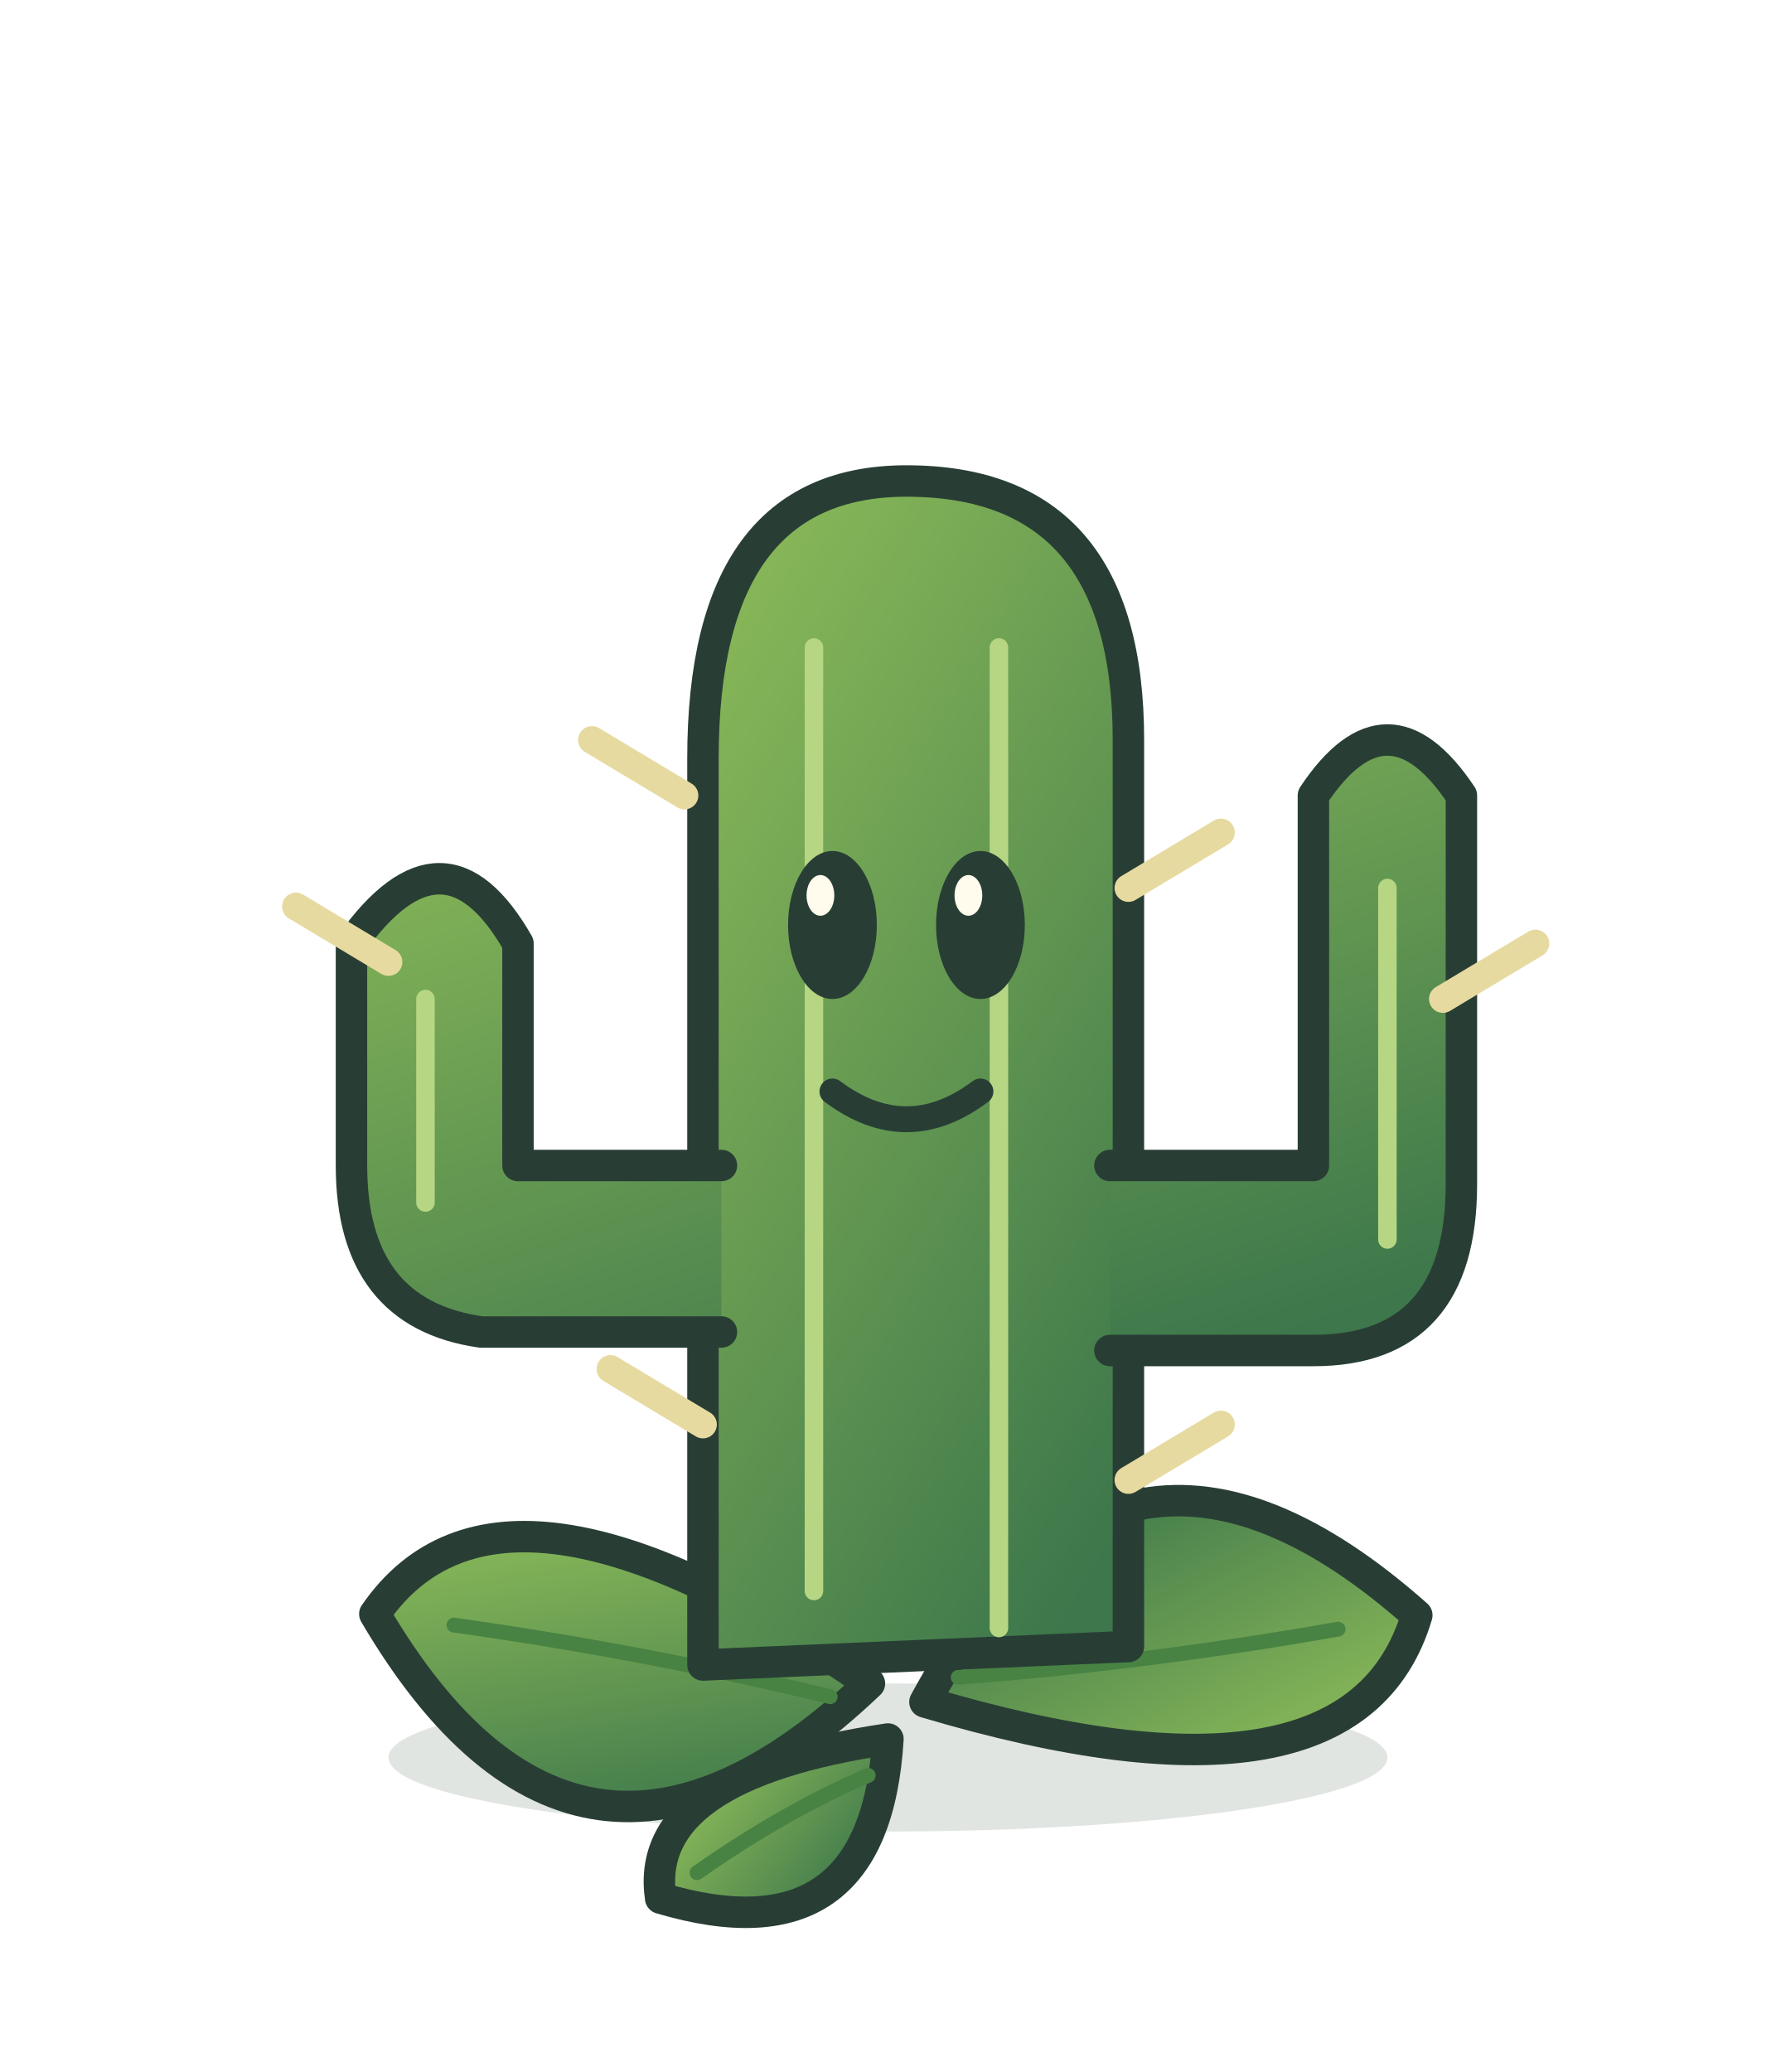
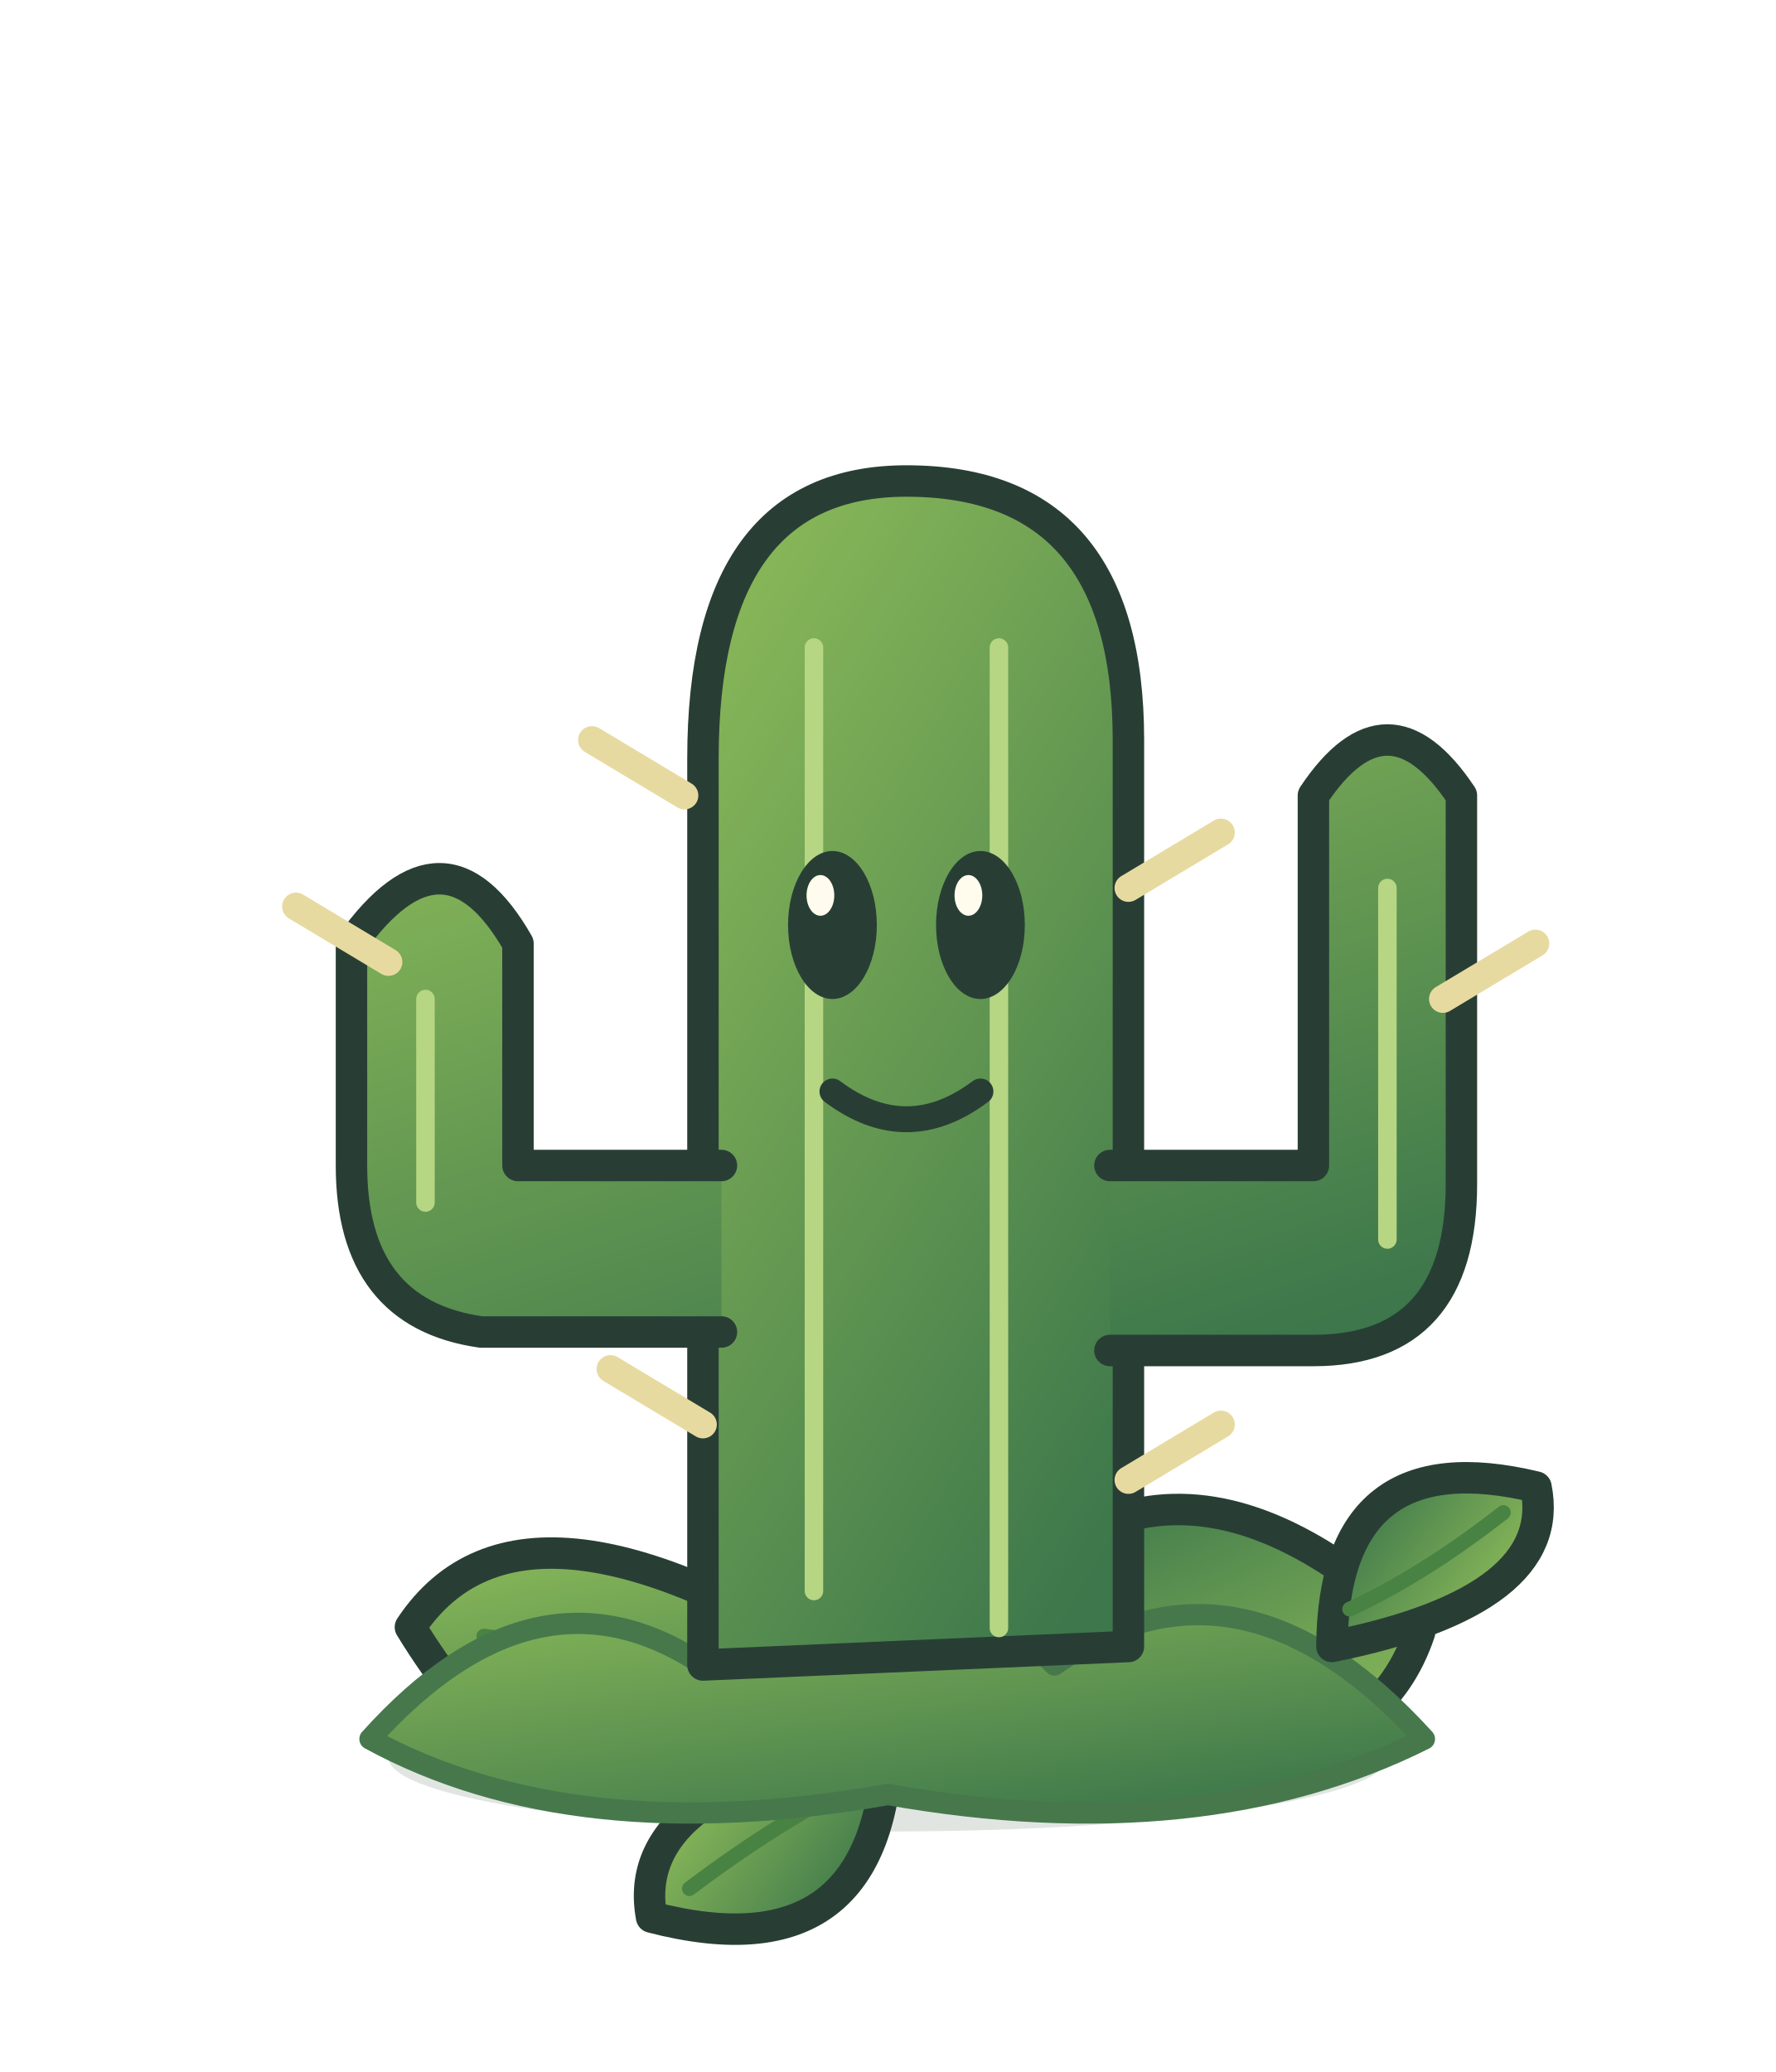
- <svg xmlns="http://www.w3.org/2000/svg" width="192" height="224" viewBox="-48 -60 96 112">
+ <svg xmlns="http://www.w3.org/2000/svg" width="192" height="224" viewBox="-48 -60 96 112" data-plant-kind="cactus" data-art-signature="c3ee75fbaae4">
  <defs>
    <linearGradient id="pea" x1=".2" y1="0" x2=".8" y2="1">
      <stop stop-color="#b7dc7a" />
      <stop offset="1" stop-color="#55904d" />
    </linearGradient>
    <linearGradient id="leaf" x1=".2" y1="0" x2=".8" y2="1">
      <stop stop-color="#88b758" />
      <stop offset="1" stop-color="#3d774b" />
    </linearGradient>
    <linearGradient id="gold" x1=".2" y1="0" x2=".8" y2="1">
      <stop stop-color="#fbe4a0" />
      <stop offset="1" stop-color="#d6953f" />
    </linearGradient>
    <linearGradient id="sun" x1=".2" y1="0" x2=".8" y2="1">
      <stop stop-color="#f0bd65" />
      <stop offset="1" stop-color="#bf813d" />
    </linearGradient>
    <linearGradient id="cream" x1=".2" y1="0" x2=".8" y2="1">
      <stop stop-color="#fff3d4" />
      <stop offset="1" stop-color="#d9be99" />
    </linearGradient>
    <linearGradient id="bark" x1=".2" y1="0" x2=".8" y2="1">
      <stop stop-color="#dcb474" />
      <stop offset="1" stop-color="#aa783f" />
    </linearGradient>
    <linearGradient id="ice" x1=".2" y1="0" x2=".8" y2="1">
      <stop stop-color="#d7f5f4" />
      <stop offset="1" stop-color="#72abc8" />
    </linearGradient>
    <linearGradient id="mint" x1=".2" y1="0" x2=".8" y2="1">
      <stop stop-color="#bfe8cb" />
      <stop offset="1" stop-color="#599993" />
    </linearGradient>
    <linearGradient id="rose" x1=".2" y1="0" x2=".8" y2="1">
      <stop stop-color="#f3b6bd" />
      <stop offset="1" stop-color="#c36282" />
    </linearGradient>
    <linearGradient id="violet" x1=".2" y1="0" x2=".8" y2="1">
      <stop stop-color="#d9c2e9" />
      <stop offset="1" stop-color="#997bb7" />
    </linearGradient>
    <linearGradient id="plum" x1=".2" y1="0" x2=".8" y2="1">
      <stop stop-color="#a995c5" />
      <stop offset="1" stop-color="#665c8a" />
    </linearGradient>
    <linearGradient id="night" x1=".2" y1="0" x2=".8" y2="1">
      <stop stop-color="#6e6b88" />
      <stop offset="1" stop-color="#35394e" />
    </linearGradient>
    <linearGradient id="fire" x1=".2" y1="0" x2=".8" y2="1">
      <stop stop-color="#fbc478" />
      <stop offset="1" stop-color="#dc7243" />
    </linearGradient>
    <linearGradient id="stone" x1=".2" y1="0" x2=".8" y2="1">
      <stop stop-color="#b3bbae" />
      <stop offset="1" stop-color="#747f7b" />
    </linearGradient>
  </defs>
  <ellipse cx="0" cy="35" rx="27" ry="4" fill="#233e2b" opacity=".14" stroke="none" stroke-width="0" />
-   <g transform="translate(-1 31) rotate(8)">
+   <g transform="translate(-1 31) rotate(7)">
+     <path d="M0 0 Q-20.0 -10.0 -25 0 Q-12.5 15.75 0 0Z" fill="url(#leaf)" stroke="#283e35" stroke-width="1.7" stroke-linejoin="round" stroke-linecap="round" />
+     <path d="M-2 1 Q-11.25 0 -21.0 0" fill="none" stroke="#488343" stroke-width="0.8" stroke-linejoin="round" stroke-linecap="round" />
+   </g>
+   <g transform="translate(2 32) rotate(172)">
    <path d="M0 0 Q-21.6 -10.8 -27 0 Q-13.5 17.01 0 0Z" fill="url(#leaf)" stroke="#283e35" stroke-width="1.7" stroke-linejoin="round" stroke-linecap="round" />
    <path d="M-2 1 Q-12.15 0 -22.68 0" fill="none" stroke="#488343" stroke-width="0.8" stroke-linejoin="round" stroke-linecap="round" />
  </g>
-   <g transform="translate(2 32) rotate(170)">
-     <path d="M0 0 Q-21.6 -10.8 -27 0 Q-13.5 17.01 0 0Z" fill="url(#leaf)" stroke="#283e35" stroke-width="1.7" stroke-linejoin="round" stroke-linecap="round" />
-     <path d="M-2 1 Q-12.15 0 -22.68 0" fill="none" stroke="#488343" stroke-width="0.8" stroke-linejoin="round" stroke-linecap="round" />
+   <g transform="translate(0 34) rotate(-37)">
+     <path d="M0 0 Q-12.8 -6.4 -16 0 Q-8.0 10.08 0 0Z" fill="url(#leaf)" stroke="#283e35" stroke-width="1.7" stroke-linejoin="round" stroke-linecap="round" />
+     <path d="M-2 1 Q-7.2 0 -13.44 0" fill="none" stroke="#488343" stroke-width="0.8" stroke-linejoin="round" stroke-linecap="round" />
  </g>
-   <g transform="translate(0 34) rotate(-35)">
-     <path d="M0 0 Q-12.0 -6.0 -15 0 Q-7.5 9.45 0 0Z" fill="url(#leaf)" stroke="#283e35" stroke-width="1.7" stroke-linejoin="round" stroke-linecap="round" />
-     <path d="M-2 1 Q-6.75 0 -12.6 0" fill="none" stroke="#488343" stroke-width="0.8" stroke-linejoin="round" stroke-linecap="round" />
+   <path d="M-28 34 Q-19 24 -10 30 Q-1 20 9 30 Q19 23 29 34 Q17 40 0 37 Q-17 40 -28 34Z" fill="url(#leaf)" stroke="#47784c" stroke-width="1.15" stroke-linejoin="round" stroke-linecap="round" />
+   <g transform="translate(24 29) rotate(142)">
+     <path d="M0 0 Q-11.2 -5.6 -14 0 Q-7.0 8.82 0 0Z" fill="url(#leaf)" stroke="#283e35" stroke-width="1.7" stroke-linejoin="round" stroke-linecap="round" />
+     <path d="M-2 1 Q-6.3 0 -11.76 0" fill="none" stroke="#488343" stroke-width="0.8" stroke-linejoin="round" stroke-linecap="round" />
  </g>
  <path d="M-10 30 V-19 Q-10 -34 1 -34 Q13 -34 13 -20 V29Z" fill="url(#leaf)" stroke="#283e35" stroke-width="1.7" stroke-linejoin="round" stroke-linecap="round" />
  <path d="M-9 12 H-22 Q-29 11 -29 3 V-9 Q-24 -16 -20 -9 V3 H-9 M12 3 H23 V-17 Q27 -23 31 -17 V4 Q31 13 23 13 H12" fill="url(#leaf)" stroke="#283e35" stroke-width="1.7" stroke-linejoin="round" stroke-linecap="round" />
  <path d="M-4 -25 V26 M6 -25 V28 M-25 -6 V5 M27 -12 V7" fill="none" stroke="#b6d684" stroke-width="1" stroke-linejoin="round" stroke-linecap="round" />
  <path d="M-11 -17 l-5 -3" fill="none" stroke="#e7daa0" stroke-width="1.5" stroke-linejoin="round" stroke-linecap="round" />
  <path d="M13 -12 l5 -3" fill="none" stroke="#e7daa0" stroke-width="1.5" stroke-linejoin="round" stroke-linecap="round" />
  <path d="M-10 17 l-5 -3" fill="none" stroke="#e7daa0" stroke-width="1.5" stroke-linejoin="round" stroke-linecap="round" />
  <path d="M13 20 l5 -3" fill="none" stroke="#e7daa0" stroke-width="1.5" stroke-linejoin="round" stroke-linecap="round" />
  <path d="M-27 -8 l-5 -3" fill="none" stroke="#e7daa0" stroke-width="1.5" stroke-linejoin="round" stroke-linecap="round" />
  <path d="M30 -6 l5 -3" fill="none" stroke="#e7daa0" stroke-width="1.5" stroke-linejoin="round" stroke-linecap="round" />
  <ellipse cx="-3" cy="-10" rx="2.4" ry="4" fill="#283e35" stroke="none" stroke-width="1.4" />
  <ellipse cx="-3.65" cy="-11.6" rx="0.75" ry="1.1" fill="#fffbed" stroke="none" stroke-width="1.4" />
  <ellipse cx="5" cy="-10" rx="2.4" ry="4" fill="#283e35" stroke="none" stroke-width="1.4" />
  <ellipse cx="4.35" cy="-11.6" rx="0.75" ry="1.1" fill="#fffbed" stroke="none" stroke-width="1.4" />
  <path d="M-3 -1 q4 3 8 0" fill="none" stroke="#283e35" stroke-width="1.4" stroke-linejoin="round" stroke-linecap="round" />
</svg>
